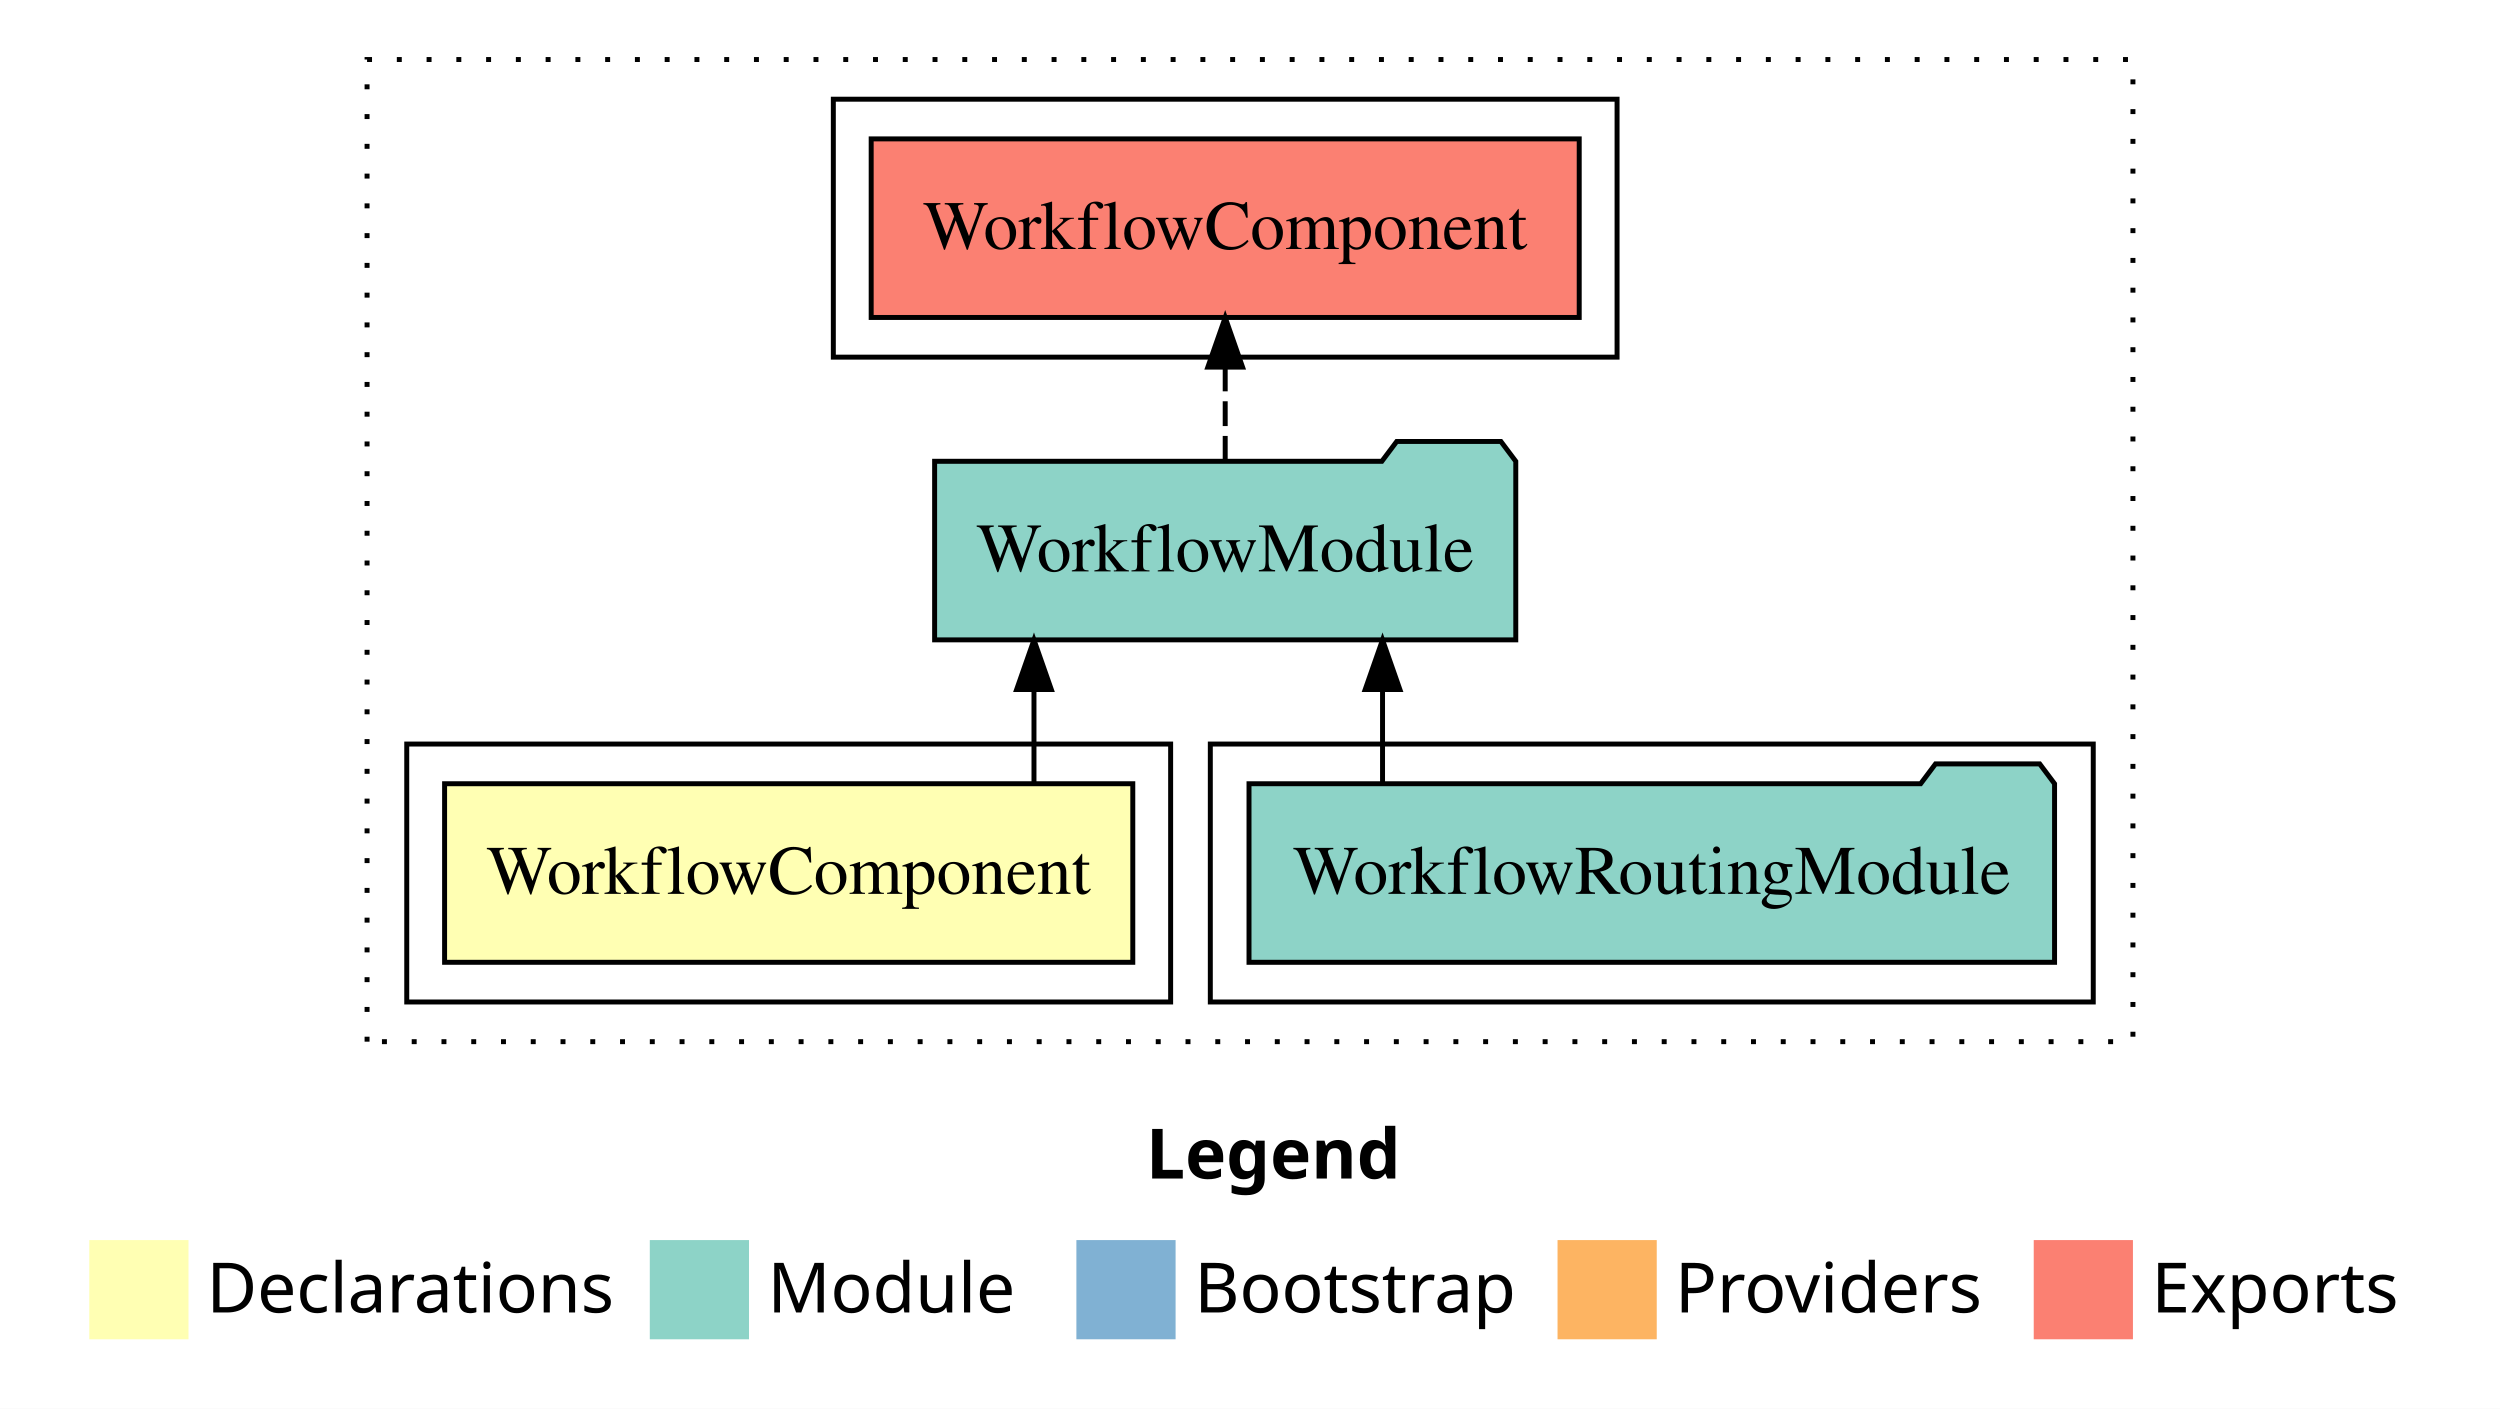
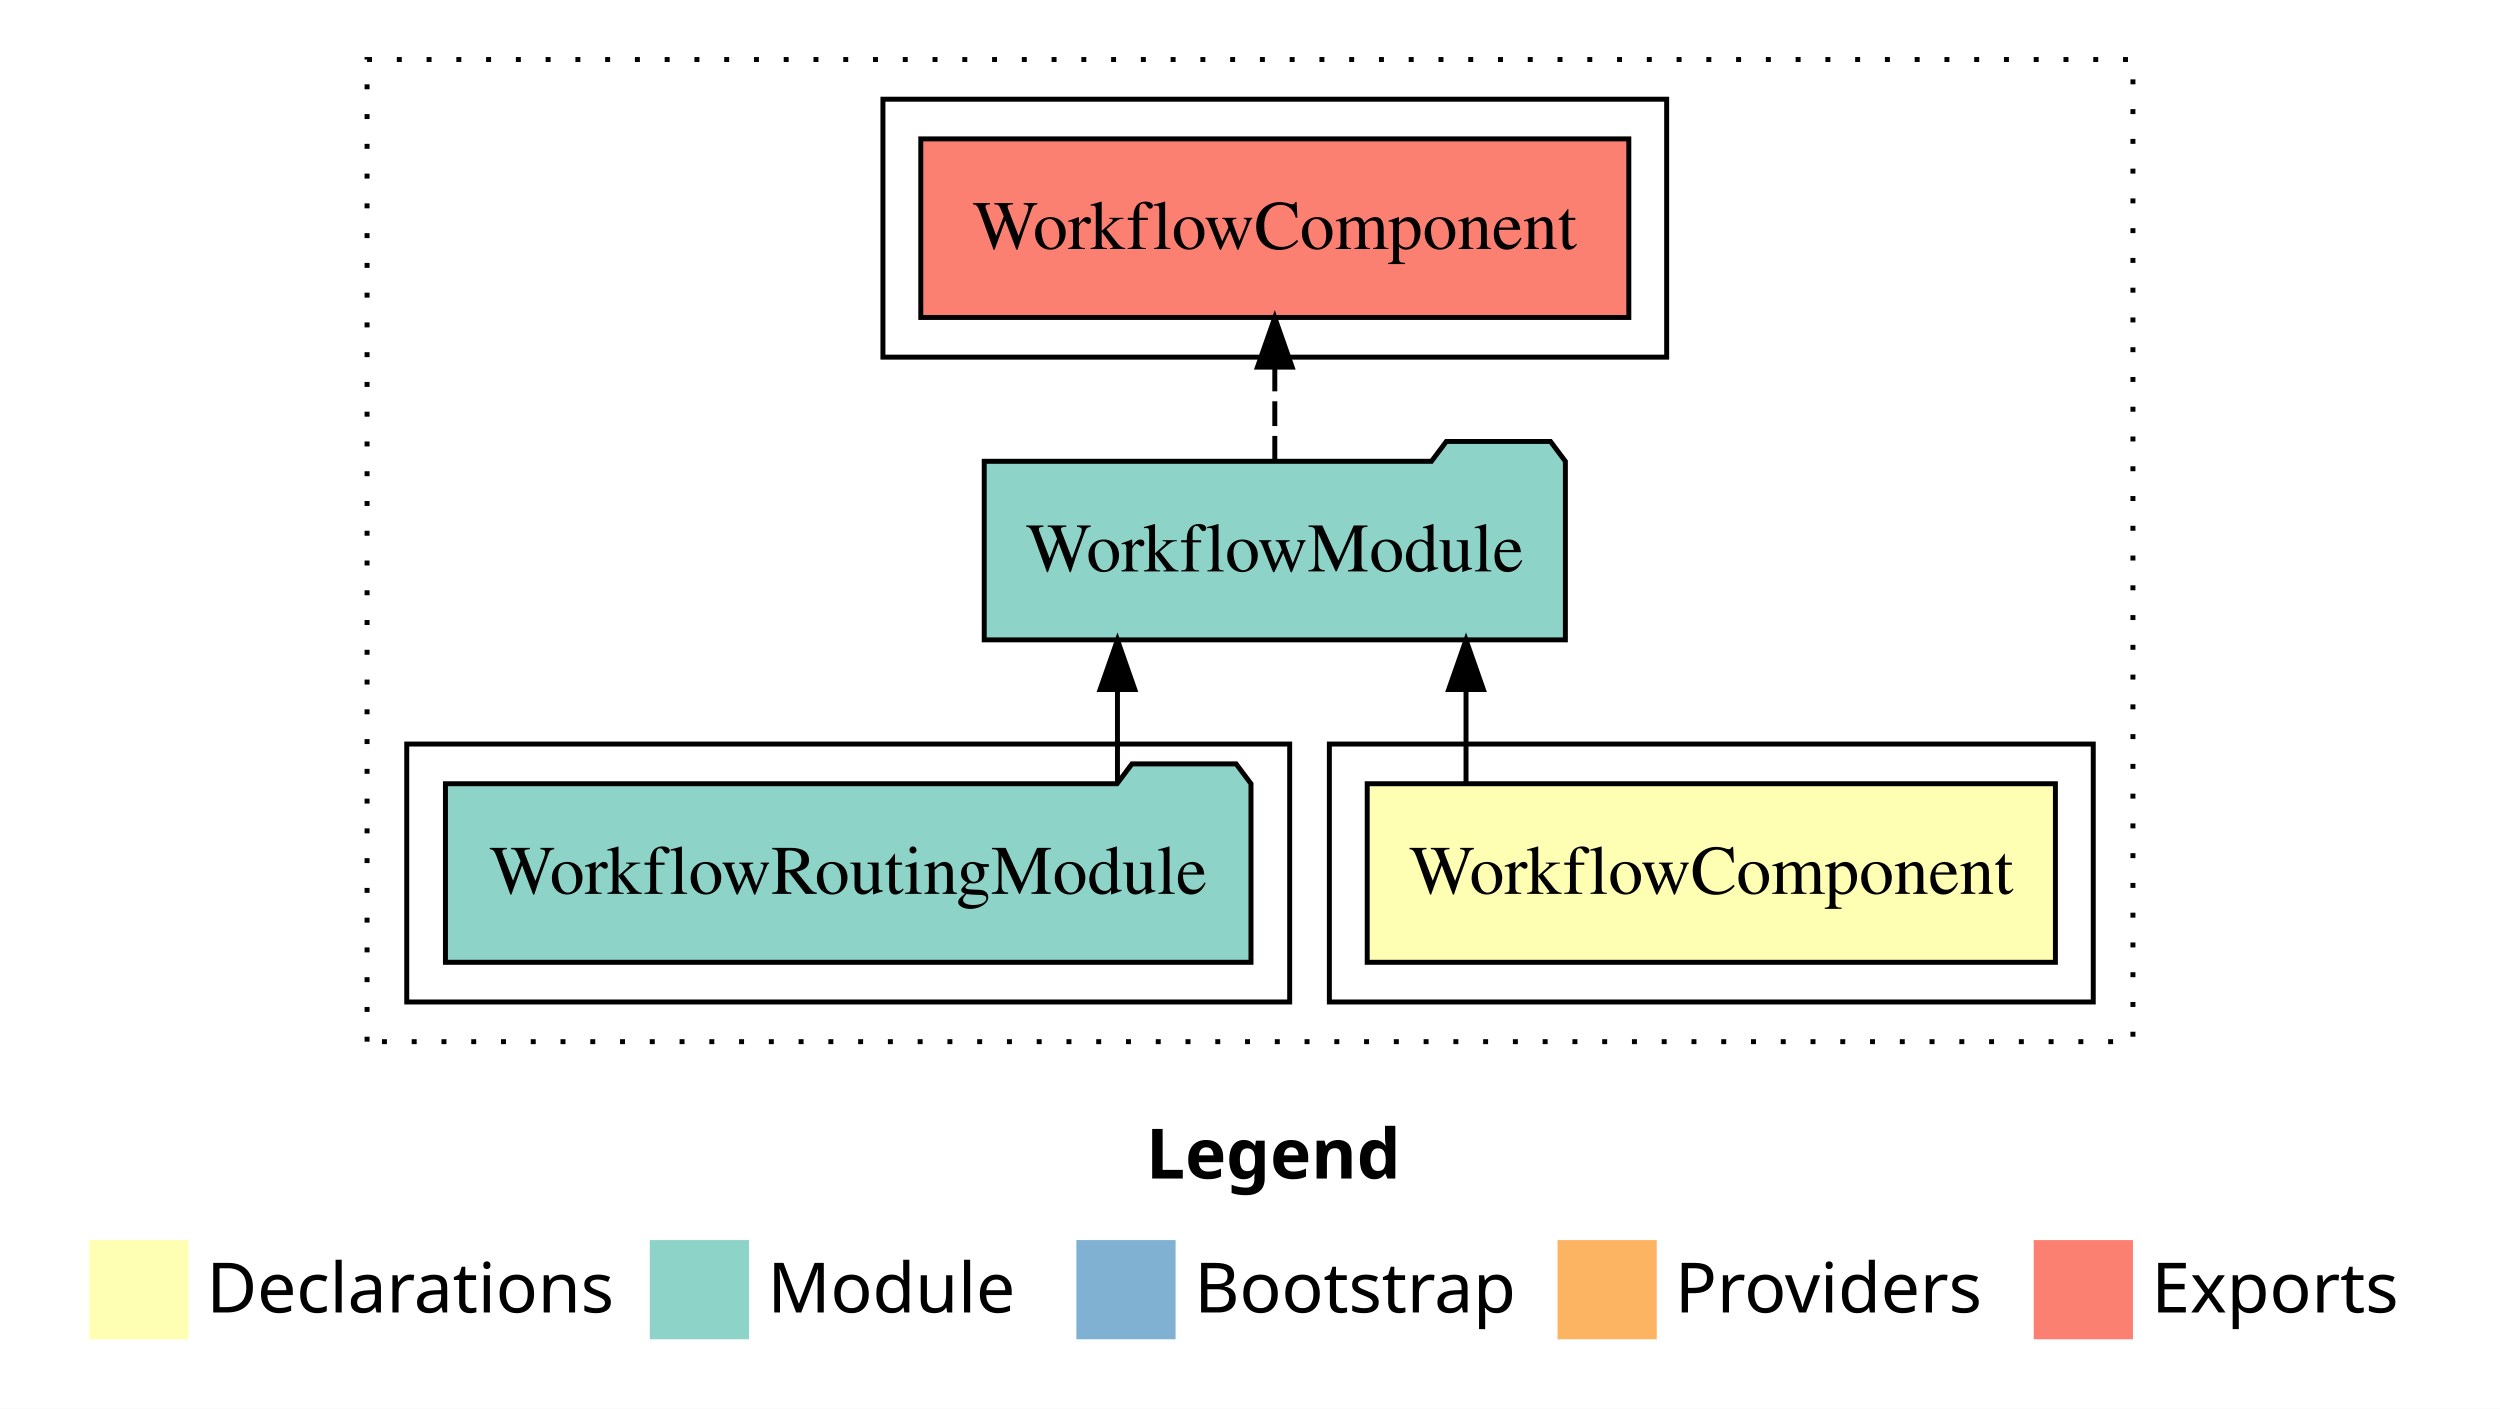
<svg xmlns="http://www.w3.org/2000/svg" width="504pt" height="284pt" viewBox="0.00 0.00 504.00 284.00">
  <g id="graph0" class="graph" transform="scale(1 1) rotate(0) translate(4 280)">
    <polygon fill="white" stroke="transparent" points="-4,4 -4,-280 500,-280 500,4 -4,4" />
    <text text-anchor="start" x="227.01" y="-42.4" font-family="sans-serif" font-weight="bold" font-size="14.00">Legend</text>
    <polygon fill="#ffffb3" stroke="transparent" points="14,-10 14,-30 34,-30 34,-10 14,-10" />
    <text text-anchor="start" x="37.63" y="-15.4" font-family="sans-serif" font-size="14.00">  Declarations</text>
    <polygon fill="#8dd3c7" stroke="transparent" points="127,-10 127,-30 147,-30 147,-10 127,-10" />
    <text text-anchor="start" x="150.73" y="-15.4" font-family="sans-serif" font-size="14.00">  Module</text>
    <polygon fill="#80b1d3" stroke="transparent" points="213,-10 213,-30 233,-30 233,-10 213,-10" />
    <text text-anchor="start" x="236.78" y="-15.4" font-family="sans-serif" font-size="14.00">  Bootstrap</text>
    <polygon fill="#fdb462" stroke="transparent" points="310,-10 310,-30 330,-30 330,-10 310,-10" />
    <text text-anchor="start" x="333.67" y="-15.4" font-family="sans-serif" font-size="14.00">  Providers</text>
    <polygon fill="#fb8072" stroke="transparent" points="406,-10 406,-30 426,-30 426,-10 406,-10" />
    <text text-anchor="start" x="429.73" y="-15.4" font-family="sans-serif" font-size="14.00">  Exports</text>
    <g id="clust1" class="cluster">
      <polygon fill="none" stroke="black" stroke-dasharray="1,5" points="70,-70 70,-268 426,-268 426,-70 70,-70" />
    </g>
-     <g id="clust4" class="cluster">
-       <polygon fill="none" stroke="black" points="240,-78 240,-130 418,-130 418,-78 240,-78" />
+     <g id="clust2" class="cluster">
+       <polygon fill="none" stroke="black" points="264,-78 264,-130 418,-130 418,-78 264,-78" />
    </g>
    <g id="clust5" class="cluster">
-       <polygon fill="none" stroke="black" points="164,-208 164,-260 322,-260 322,-208 164,-208" />
+       <polygon fill="none" stroke="black" points="174,-208 174,-260 332,-260 332,-208 174,-208" />
    </g>
-     <g id="clust2" class="cluster">
-       <polygon fill="none" stroke="black" points="78,-78 78,-130 232,-130 232,-78 78,-78" />
+     <g id="clust4" class="cluster">
+       <polygon fill="none" stroke="black" points="78,-78 78,-130 256,-130 256,-78 78,-78" />
    </g>
    <g id="node1" class="node">
-       <polygon fill="#ffffb3" stroke="black" points="224.37,-122 85.63,-122 85.63,-86 224.37,-86 224.37,-122" />
-       <text text-anchor="middle" x="155" y="-99.8" font-family="Times,serif" font-size="14.00">WorkflowComponent</text>
+       <polygon fill="#ffffb3" stroke="black" points="410.37,-122 271.63,-122 271.63,-86 410.37,-86 410.37,-122" />
+       <text text-anchor="middle" x="341" y="-99.8" font-family="Times,serif" font-size="14.00">WorkflowComponent</text>
    </g>
    <g id="node2" class="node">
-       <polygon fill="#8dd3c7" stroke="black" points="301.58,-187 298.58,-191 277.58,-191 274.58,-187 184.42,-187 184.42,-151 301.58,-151 301.58,-187" />
-       <text text-anchor="middle" x="243" y="-164.8" font-family="Times,serif" font-size="14.00">WorkflowModule</text>
+       <polygon fill="#8dd3c7" stroke="black" points="311.58,-187 308.58,-191 287.58,-191 284.58,-187 194.42,-187 194.42,-151 311.58,-151 311.58,-187" />
+       <text text-anchor="middle" x="253" y="-164.8" font-family="Times,serif" font-size="14.00">WorkflowModule</text>
    </g>
    <g id="edge1" class="edge">
-       <path fill="none" stroke="black" d="M204.45,-122.11C204.45,-122.11 204.45,-140.99 204.45,-140.99" />
-       <polygon fill="black" stroke="black" points="200.95,-140.99 204.45,-150.99 207.95,-140.99 200.95,-140.99" />
+       <path fill="none" stroke="black" d="M291.55,-122.11C291.55,-122.11 291.55,-140.99 291.55,-140.99" />
+       <polygon fill="black" stroke="black" points="288.05,-140.99 291.55,-150.99 295.05,-140.99 288.05,-140.99" />
    </g>
    <g id="node4" class="node">
-       <polygon fill="#fb8072" stroke="black" points="314.37,-252 171.63,-252 171.63,-216 314.37,-216 314.37,-252" />
-       <text text-anchor="middle" x="243" y="-229.8" font-family="Times,serif" font-size="14.00">WorkflowComponent </text>
+       <polygon fill="#fb8072" stroke="black" points="324.37,-252 181.63,-252 181.63,-216 324.37,-216 324.37,-252" />
+       <text text-anchor="middle" x="253" y="-229.8" font-family="Times,serif" font-size="14.00">WorkflowComponent </text>
    </g>
    <g id="edge3" class="edge">
-       <path fill="none" stroke="black" stroke-dasharray="5,2" d="M243,-187.11C243,-187.11 243,-205.99 243,-205.99" />
-       <polygon fill="black" stroke="black" points="239.5,-205.99 243,-215.99 246.5,-205.99 239.5,-205.99" />
+       <path fill="none" stroke="black" stroke-dasharray="5,2" d="M253,-187.11C253,-187.11 253,-205.99 253,-205.99" />
+       <polygon fill="black" stroke="black" points="249.5,-205.99 253,-215.99 256.5,-205.99 249.5,-205.99" />
    </g>
    <g id="node3" class="node">
-       <polygon fill="#8dd3c7" stroke="black" points="410.2,-122 407.2,-126 386.2,-126 383.2,-122 247.8,-122 247.8,-86 410.2,-86 410.2,-122" />
-       <text text-anchor="middle" x="329" y="-99.8" font-family="Times,serif" font-size="14.00">WorkflowRoutingModule</text>
+       <polygon fill="#8dd3c7" stroke="black" points="248.2,-122 245.2,-126 224.2,-126 221.2,-122 85.8,-122 85.8,-86 248.2,-86 248.2,-122" />
+       <text text-anchor="middle" x="167" y="-99.8" font-family="Times,serif" font-size="14.00">WorkflowRoutingModule</text>
    </g>
    <g id="edge2" class="edge">
-       <path fill="none" stroke="black" d="M274.72,-122.11C274.72,-122.11 274.72,-140.99 274.72,-140.99" />
-       <polygon fill="black" stroke="black" points="271.22,-140.99 274.72,-150.99 278.22,-140.99 271.22,-140.99" />
+       <path fill="none" stroke="black" d="M221.28,-122.11C221.28,-122.11 221.28,-140.99 221.28,-140.99" />
+       <polygon fill="black" stroke="black" points="217.78,-140.99 221.28,-150.99 224.78,-140.99 217.78,-140.99" />
    </g>
  </g>
</svg>
